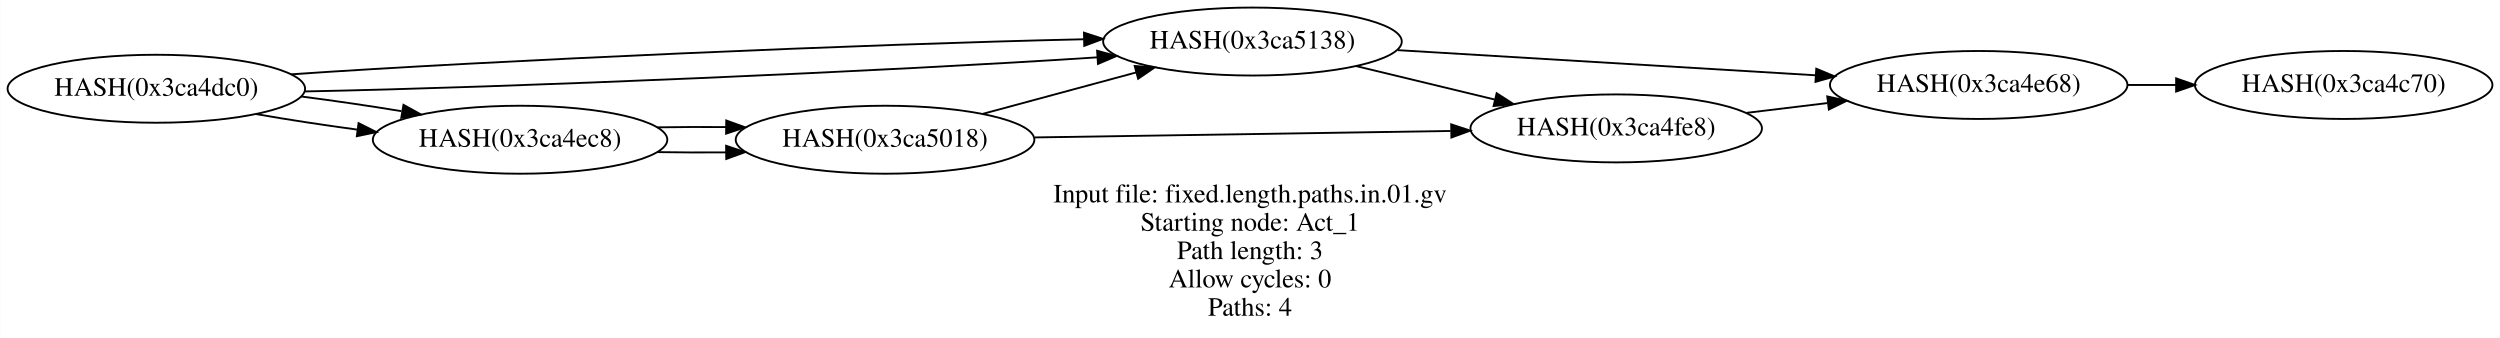
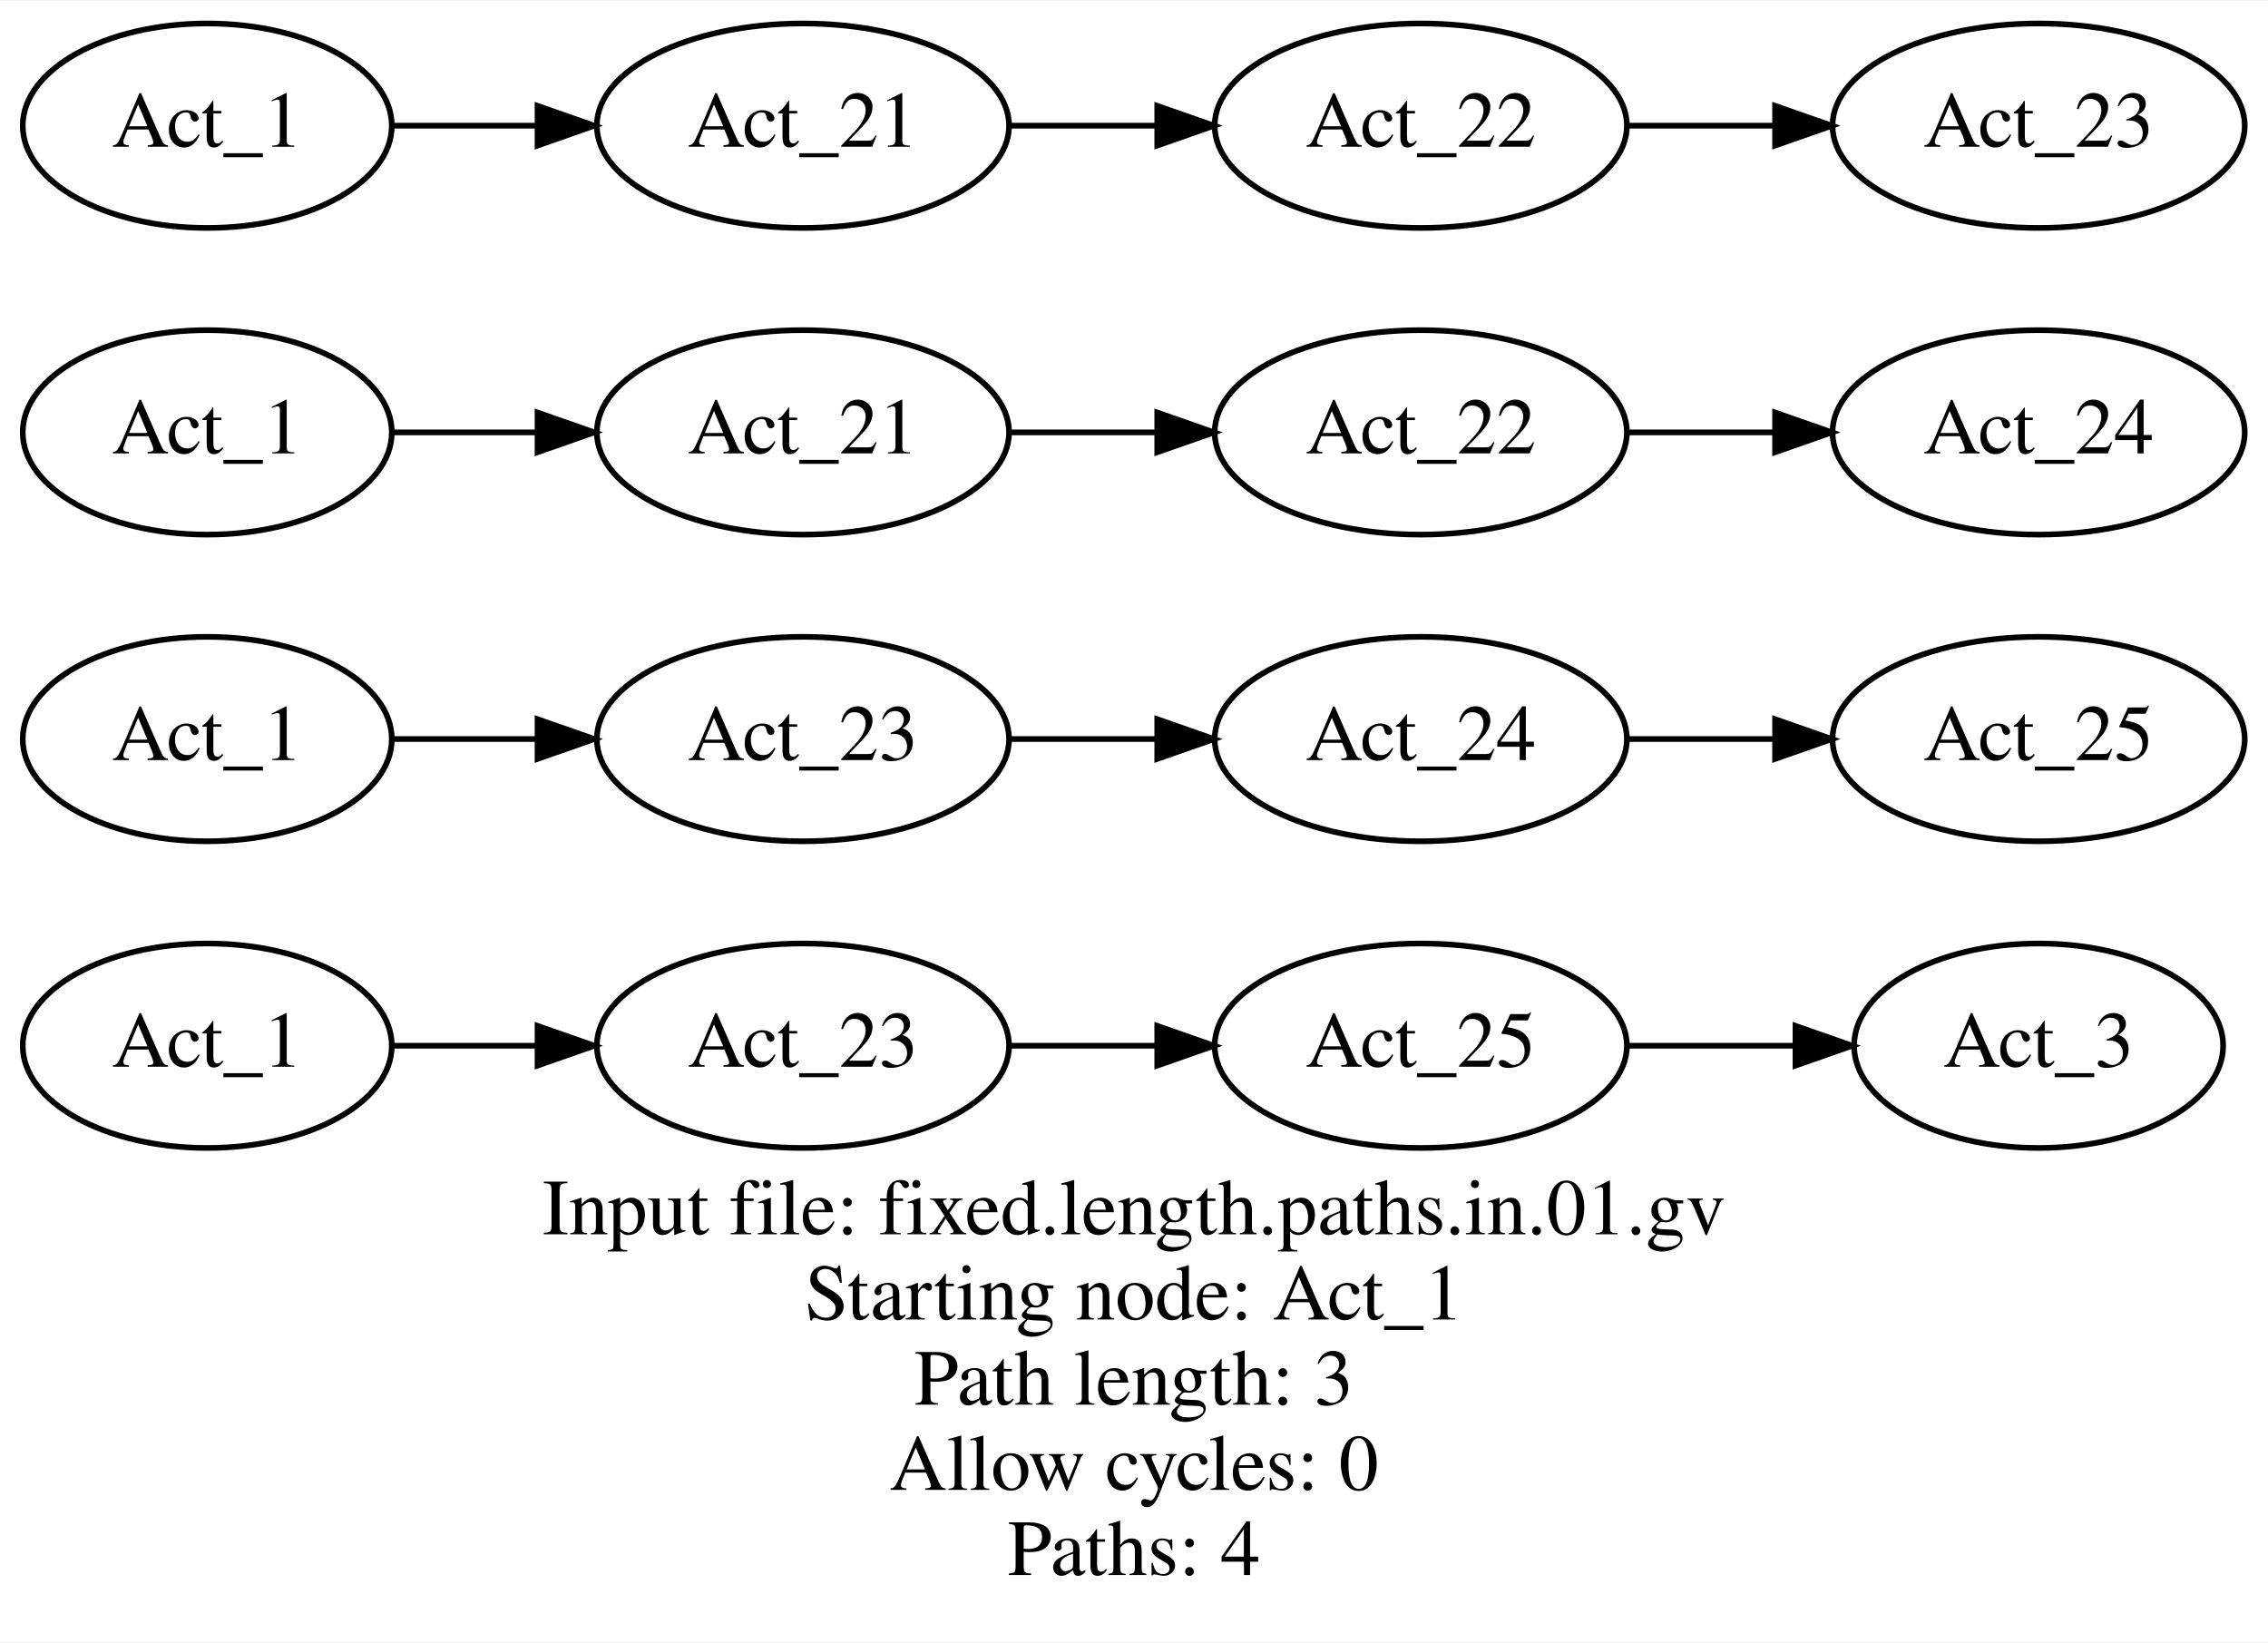
- <svg xmlns="http://www.w3.org/2000/svg" width="1324pt" height="179pt" viewBox="0.00 0.00 1323.70 179.00">
-   <g id="graph0" class="graph" transform="scale(1 1) rotate(0) translate(4 175)">
-     <polygon fill="white" stroke="none" points="-4,4 -4,-175 1319.7,-175 1319.7,4 -4,4" />
-     <text text-anchor="middle" x="657.851" y="-67.8" font-family="Times,serif" font-size="14.00">Input file: fixed.length.paths.in.01.gv</text>
-     <text text-anchor="middle" x="657.851" y="-52.8" font-family="Times,serif" font-size="14.00">Starting node: Act_1</text>
-     <text text-anchor="middle" x="657.851" y="-37.8" font-family="Times,serif" font-size="14.00">Path length: 3</text>
-     <text text-anchor="middle" x="657.851" y="-22.8" font-family="Times,serif" font-size="14.00">Allow cycles: 0</text>
-     <text text-anchor="middle" x="657.851" y="-7.8" font-family="Times,serif" font-size="14.00">Paths: 4</text>
+ <svg xmlns="http://www.w3.org/2000/svg" width="399pt" height="289pt" viewBox="0.00 0.00 399.37 289.00">
+   <g id="graph0" class="graph" transform="scale(1 1) rotate(0) translate(4 285)">
+     <polygon fill="white" stroke="none" points="-4,4 -4,-285 395.375,-285 395.375,4 -4,4" />
+     <text text-anchor="middle" x="195.687" y="-67.8" font-family="Times,serif" font-size="14.00">Input file: fixed.length.paths.in.01.gv</text>
+     <text text-anchor="middle" x="195.687" y="-52.8" font-family="Times,serif" font-size="14.00">Starting node: Act_1</text>
+     <text text-anchor="middle" x="195.687" y="-37.8" font-family="Times,serif" font-size="14.00">Path length: 3</text>
+     <text text-anchor="middle" x="195.687" y="-22.8" font-family="Times,serif" font-size="14.00">Allow cycles: 0</text>
+     <text text-anchor="middle" x="195.687" y="-7.8" font-family="Times,serif" font-size="14.00">Paths: 4</text>
    <g id="node1" class="node">
-       <ellipse fill="none" stroke="black" cx="78.643" cy="-128" rx="78.786" ry="18" />
-       <text text-anchor="middle" x="78.643" y="-124.3" font-family="Times,serif" font-size="14.00">HASH(0x3ca4dc0)</text>
+       <ellipse fill="none" stroke="black" cx="32.497" cy="-101" rx="32.494" ry="18" />
+       <text text-anchor="middle" x="32.497" y="-97.3" font-family="Times,serif" font-size="14.00">Act_1</text>
    </g>
    <g id="node2" class="node">
-       <ellipse fill="none" stroke="black" cx="659.151" cy="-153" rx="79.087" ry="18" />
-       <text text-anchor="middle" x="659.151" y="-149.3" font-family="Times,serif" font-size="14.00">HASH(0x3ca5138)</text>
+       <ellipse fill="none" stroke="black" cx="137.391" cy="-101" rx="36.294" ry="18" />
+       <text text-anchor="middle" x="137.391" y="-97.3" font-family="Times,serif" font-size="14.00">Act_23</text>
    </g>
    <g id="edge1" class="edge">
-       <path fill="none" stroke="black" d="M157.063,-126.571C266.487,-128.696 465.444,-137.264 576.91,-144.626" />
-       <polygon fill="black" stroke="black" points="576.876,-148.131 587.088,-145.312 577.346,-141.147 576.876,-148.131" />
+       <path fill="none" stroke="black" d="M65.208,-101C73.184,-101 81.906,-101 90.426,-101" />
+       <polygon fill="black" stroke="black" points="90.653,-104.5 100.653,-101 90.653,-97.5 90.653,-104.5" />
+     </g>
+     <g id="node3" class="node">
+       <ellipse fill="none" stroke="black" cx="246.185" cy="-101" rx="36.294" ry="18" />
+       <text text-anchor="middle" x="246.185" y="-97.3" font-family="Times,serif" font-size="14.00">Act_25</text>
+     </g>
+     <g id="edge2" class="edge">
+       <path fill="none" stroke="black" d="M173.952,-101C182.148,-101 190.977,-101 199.535,-101" />
+       <polygon fill="black" stroke="black" points="199.779,-104.5 209.779,-101 199.779,-97.5 199.779,-104.5" />
+     </g>
+     <g id="node4" class="node">
+       <ellipse fill="none" stroke="black" cx="354.978" cy="-101" rx="32.494" ry="18" />
+       <text text-anchor="middle" x="354.978" y="-97.3" font-family="Times,serif" font-size="14.00">Act_3</text>
+     </g>
+     <g id="edge3" class="edge">
+       <path fill="none" stroke="black" d="M282.745,-101C292.103,-101 302.286,-101 311.948,-101" />
+       <polygon fill="black" stroke="black" points="312.165,-104.5 322.165,-101 312.165,-97.5 312.165,-104.5" />
+     </g>
+     <g id="node5" class="node">
+       <ellipse fill="none" stroke="black" cx="32.497" cy="-155" rx="32.494" ry="18" />
+       <text text-anchor="middle" x="32.497" y="-151.3" font-family="Times,serif" font-size="14.00">Act_1</text>
+     </g>
+     <g id="node6" class="node">
+       <ellipse fill="none" stroke="black" cx="137.391" cy="-155" rx="36.294" ry="18" />
+       <text text-anchor="middle" x="137.391" y="-151.3" font-family="Times,serif" font-size="14.00">Act_23</text>
    </g>
    <g id="edge4" class="edge">
-       <path fill="none" stroke="black" d="M150.001,-135.64C255.521,-142.92 454.635,-151.664 569.798,-154.202" />
-       <polygon fill="black" stroke="black" points="569.92,-157.705 579.991,-154.414 570.066,-150.706 569.92,-157.705" />
+       <path fill="none" stroke="black" d="M65.208,-155C73.184,-155 81.906,-155 90.426,-155" />
+       <polygon fill="black" stroke="black" points="90.653,-158.5 100.653,-155 90.653,-151.5 90.653,-158.5" />
    </g>
-     <g id="node6" class="node">
-       <ellipse fill="none" stroke="black" cx="271.279" cy="-101" rx="77.986" ry="18" />
-       <text text-anchor="middle" x="271.279" y="-97.3" font-family="Times,serif" font-size="14.00">HASH(0x3ca4ec8)</text>
+     <g id="node7" class="node">
+       <ellipse fill="none" stroke="black" cx="246.185" cy="-155" rx="36.294" ry="18" />
+       <text text-anchor="middle" x="246.185" y="-151.3" font-family="Times,serif" font-size="14.00">Act_24</text>
+     </g>
+     <g id="edge5" class="edge">
+       <path fill="none" stroke="black" d="M173.952,-155C182.148,-155 190.977,-155 199.535,-155" />
+       <polygon fill="black" stroke="black" points="199.779,-158.5 209.779,-155 199.779,-151.5 199.779,-158.5" />
+     </g>
+     <g id="node8" class="node">
+       <ellipse fill="none" stroke="black" cx="354.978" cy="-155" rx="36.294" ry="18" />
+       <text text-anchor="middle" x="354.978" y="-151.3" font-family="Times,serif" font-size="14.00">Act_25</text>
+     </g>
+     <g id="edge6" class="edge">
+       <path fill="none" stroke="black" d="M282.745,-155C290.941,-155 299.771,-155 308.329,-155" />
+       <polygon fill="black" stroke="black" points="308.573,-158.5 318.573,-155 308.573,-151.5 308.573,-158.5" />
+     </g>
+     <g id="node9" class="node">
+       <ellipse fill="none" stroke="black" cx="32.497" cy="-209" rx="32.494" ry="18" />
+       <text text-anchor="middle" x="32.497" y="-205.3" font-family="Times,serif" font-size="14.00">Act_1</text>
+     </g>
+     <g id="node10" class="node">
+       <ellipse fill="none" stroke="black" cx="137.391" cy="-209" rx="36.294" ry="18" />
+       <text text-anchor="middle" x="137.391" y="-205.3" font-family="Times,serif" font-size="14.00">Act_21</text>
    </g>
    <g id="edge7" class="edge">
-       <path fill="none" stroke="black" d="M131.483,-114.575C148.042,-111.684 166.83,-108.812 185.113,-106.346" />
-       <polygon fill="black" stroke="black" points="185.742,-109.794 195.201,-105.021 184.83,-102.853 185.742,-109.794" />
+       <path fill="none" stroke="black" d="M65.208,-209C73.184,-209 81.906,-209 90.426,-209" />
+       <polygon fill="black" stroke="black" points="90.653,-212.5 100.653,-209 90.653,-205.5 90.653,-212.5" />
+     </g>
+     <g id="node11" class="node">
+       <ellipse fill="none" stroke="black" cx="246.185" cy="-209" rx="36.294" ry="18" />
+       <text text-anchor="middle" x="246.185" y="-205.3" font-family="Times,serif" font-size="14.00">Act_22</text>
+     </g>
+     <g id="edge8" class="edge">
+       <path fill="none" stroke="black" d="M173.952,-209C182.148,-209 190.977,-209 199.535,-209" />
+       <polygon fill="black" stroke="black" points="199.779,-212.5 209.779,-209 199.779,-205.5 199.779,-212.5" />
+     </g>
+     <g id="node12" class="node">
+       <ellipse fill="none" stroke="black" cx="354.978" cy="-209" rx="36.294" ry="18" />
+       <text text-anchor="middle" x="354.978" y="-205.3" font-family="Times,serif" font-size="14.00">Act_24</text>
+     </g>
+     <g id="edge9" class="edge">
+       <path fill="none" stroke="black" d="M282.745,-209C290.941,-209 299.771,-209 308.329,-209" />
+       <polygon fill="black" stroke="black" points="308.573,-212.5 318.573,-209 308.573,-205.5 308.573,-212.5" />
+     </g>
+     <g id="node13" class="node">
+       <ellipse fill="none" stroke="black" cx="32.497" cy="-263" rx="32.494" ry="18" />
+       <text text-anchor="middle" x="32.497" y="-259.3" font-family="Times,serif" font-size="14.00">Act_1</text>
+     </g>
+     <g id="node14" class="node">
+       <ellipse fill="none" stroke="black" cx="137.391" cy="-263" rx="36.294" ry="18" />
+       <text text-anchor="middle" x="137.391" y="-259.3" font-family="Times,serif" font-size="14.00">Act_21</text>
    </g>
    <g id="edge10" class="edge">
-       <path fill="none" stroke="black" d="M155.261,-123.91C172.909,-121.646 191.499,-118.928 208.466,-116.119" />
-       <polygon fill="black" stroke="black" points="209.526,-119.489 218.798,-114.362 208.352,-112.589 209.526,-119.489" />
+       <path fill="none" stroke="black" d="M65.208,-263C73.184,-263 81.906,-263 90.426,-263" />
+       <polygon fill="black" stroke="black" points="90.653,-266.5 100.653,-263 90.653,-259.5 90.653,-266.5" />
    </g>
-     <g id="node3" class="node">
-       <ellipse fill="none" stroke="black" cx="1043.77" cy="-130" rx="78.786" ry="18" />
-       <text text-anchor="middle" x="1043.77" y="-126.3" font-family="Times,serif" font-size="14.00">HASH(0x3ca4e68)</text>
-     </g>
-     <g id="edge2" class="edge">
-       <path fill="none" stroke="black" d="M736.202,-148.428C800.05,-144.59 891.203,-139.111 957.51,-135.125" />
-       <polygon fill="black" stroke="black" points="957.746,-138.618 967.518,-134.524 957.326,-131.63 957.746,-138.618" />
-     </g>
-     <g id="node5" class="node">
-       <ellipse fill="none" stroke="black" cx="851.787" cy="-107" rx="77.187" ry="18" />
-       <text text-anchor="middle" x="851.787" y="-103.3" font-family="Times,serif" font-size="14.00">HASH(0x3ca4fe8)</text>
-     </g>
-     <g id="edge5" class="edge">
-       <path fill="none" stroke="black" d="M714.015,-140.003C736.848,-134.493 763.622,-128.033 787.399,-122.295" />
-       <polygon fill="black" stroke="black" points="788.486,-125.634 797.386,-119.886 786.844,-118.829 788.486,-125.634" />
-     </g>
-     <g id="node4" class="node">
-       <ellipse fill="none" stroke="black" cx="1237.06" cy="-130" rx="78.786" ry="18" />
-       <text text-anchor="middle" x="1237.06" y="-126.3" font-family="Times,serif" font-size="14.00">HASH(0x3ca4c70)</text>
-     </g>
-     <g id="edge3" class="edge">
-       <path fill="none" stroke="black" d="M1122.58,-130C1131.05,-130 1139.72,-130 1148.3,-130" />
-       <polygon fill="black" stroke="black" points="1148.33,-133.5 1158.32,-130 1148.32,-126.5 1148.33,-133.5" />
-     </g>
-     <g id="edge6" class="edge">
-       <path fill="none" stroke="black" d="M920.84,-115.239C934.72,-116.919 949.436,-118.7 963.663,-120.423" />
-       <polygon fill="black" stroke="black" points="963.569,-123.937 973.917,-121.664 964.411,-116.988 963.569,-123.937" />
-     </g>
-     <g id="node7" class="node">
-       <ellipse fill="none" stroke="black" cx="464.565" cy="-101" rx="79.087" ry="18" />
-       <text text-anchor="middle" x="464.565" y="-97.3" font-family="Times,serif" font-size="14.00">HASH(0x3ca5018)</text>
-     </g>
-     <g id="edge8" class="edge">
-       <path fill="none" stroke="black" d="M344.051,-94.44C355.895,-94.248 368.26,-94.201 380.355,-94.301" />
-       <polygon fill="black" stroke="black" points="380.394,-97.802 390.435,-94.419 380.476,-90.802 380.394,-97.802" />
+     <g id="node15" class="node">
+       <ellipse fill="none" stroke="black" cx="246.185" cy="-263" rx="36.294" ry="18" />
+       <text text-anchor="middle" x="246.185" y="-259.3" font-family="Times,serif" font-size="14.00">Act_22</text>
    </g>
    <g id="edge11" class="edge">
-       <path fill="none" stroke="black" d="M344.051,-107.56C355.895,-107.752 368.26,-107.799 380.355,-107.699" />
-       <polygon fill="black" stroke="black" points="380.476,-111.198 390.435,-107.581 380.394,-104.198 380.476,-111.198" />
+       <path fill="none" stroke="black" d="M173.952,-263C182.148,-263 190.977,-263 199.535,-263" />
+       <polygon fill="black" stroke="black" points="199.779,-266.5 209.779,-263 199.779,-259.5 199.779,-266.5" />
+     </g>
+     <g id="node16" class="node">
+       <ellipse fill="none" stroke="black" cx="354.978" cy="-263" rx="36.294" ry="18" />
+       <text text-anchor="middle" x="354.978" y="-259.3" font-family="Times,serif" font-size="14.00">Act_23</text>
    </g>
    <g id="edge12" class="edge">
-       <path fill="none" stroke="black" d="M516.417,-114.73C541.319,-121.454 571.481,-129.598 597.569,-136.642" />
-       <polygon fill="black" stroke="black" points="596.782,-140.055 607.349,-139.283 598.607,-133.297 596.782,-140.055" />
-     </g>
-     <g id="edge9" class="edge">
-       <path fill="none" stroke="black" d="M543.985,-102.221C607.882,-103.217 698.021,-104.621 764.063,-105.649" />
-       <polygon fill="black" stroke="black" points="764.394,-109.155 774.448,-105.811 764.504,-102.156 764.394,-109.155" />
+       <path fill="none" stroke="black" d="M282.745,-263C290.941,-263 299.771,-263 308.329,-263" />
+       <polygon fill="black" stroke="black" points="308.573,-266.5 318.573,-263 308.573,-259.5 308.573,-266.5" />
    </g>
  </g>
</svg>
